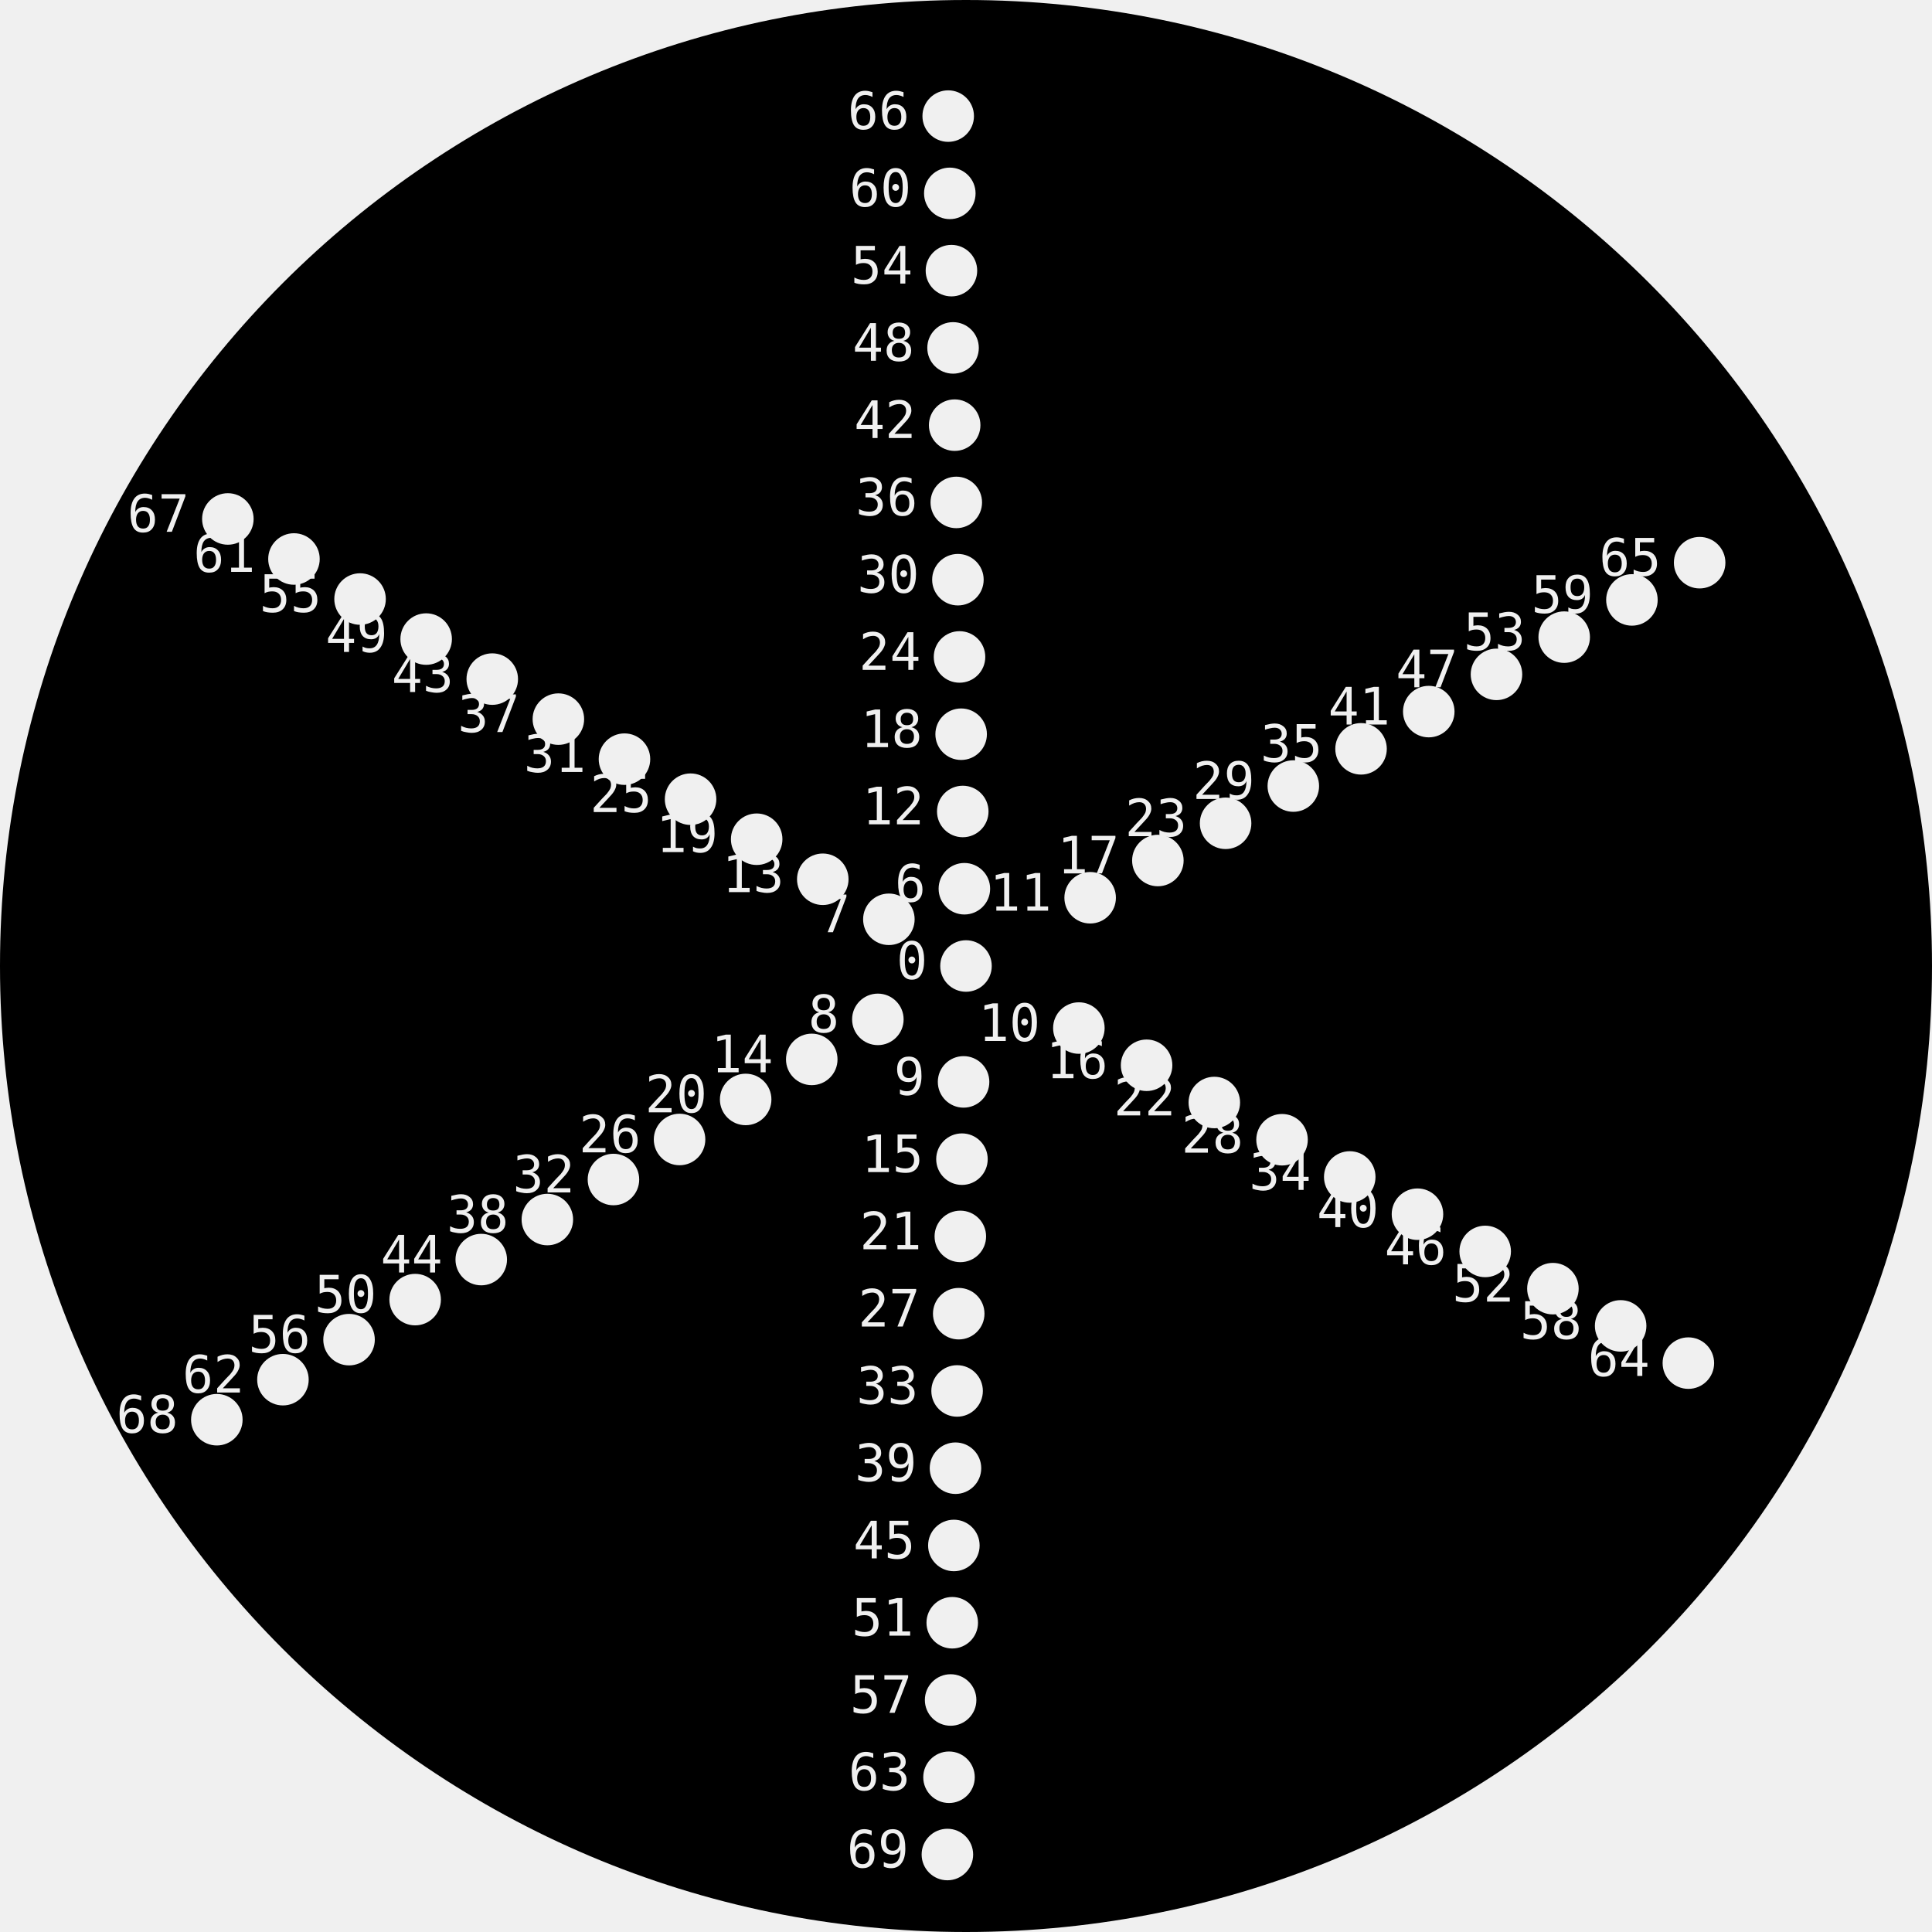
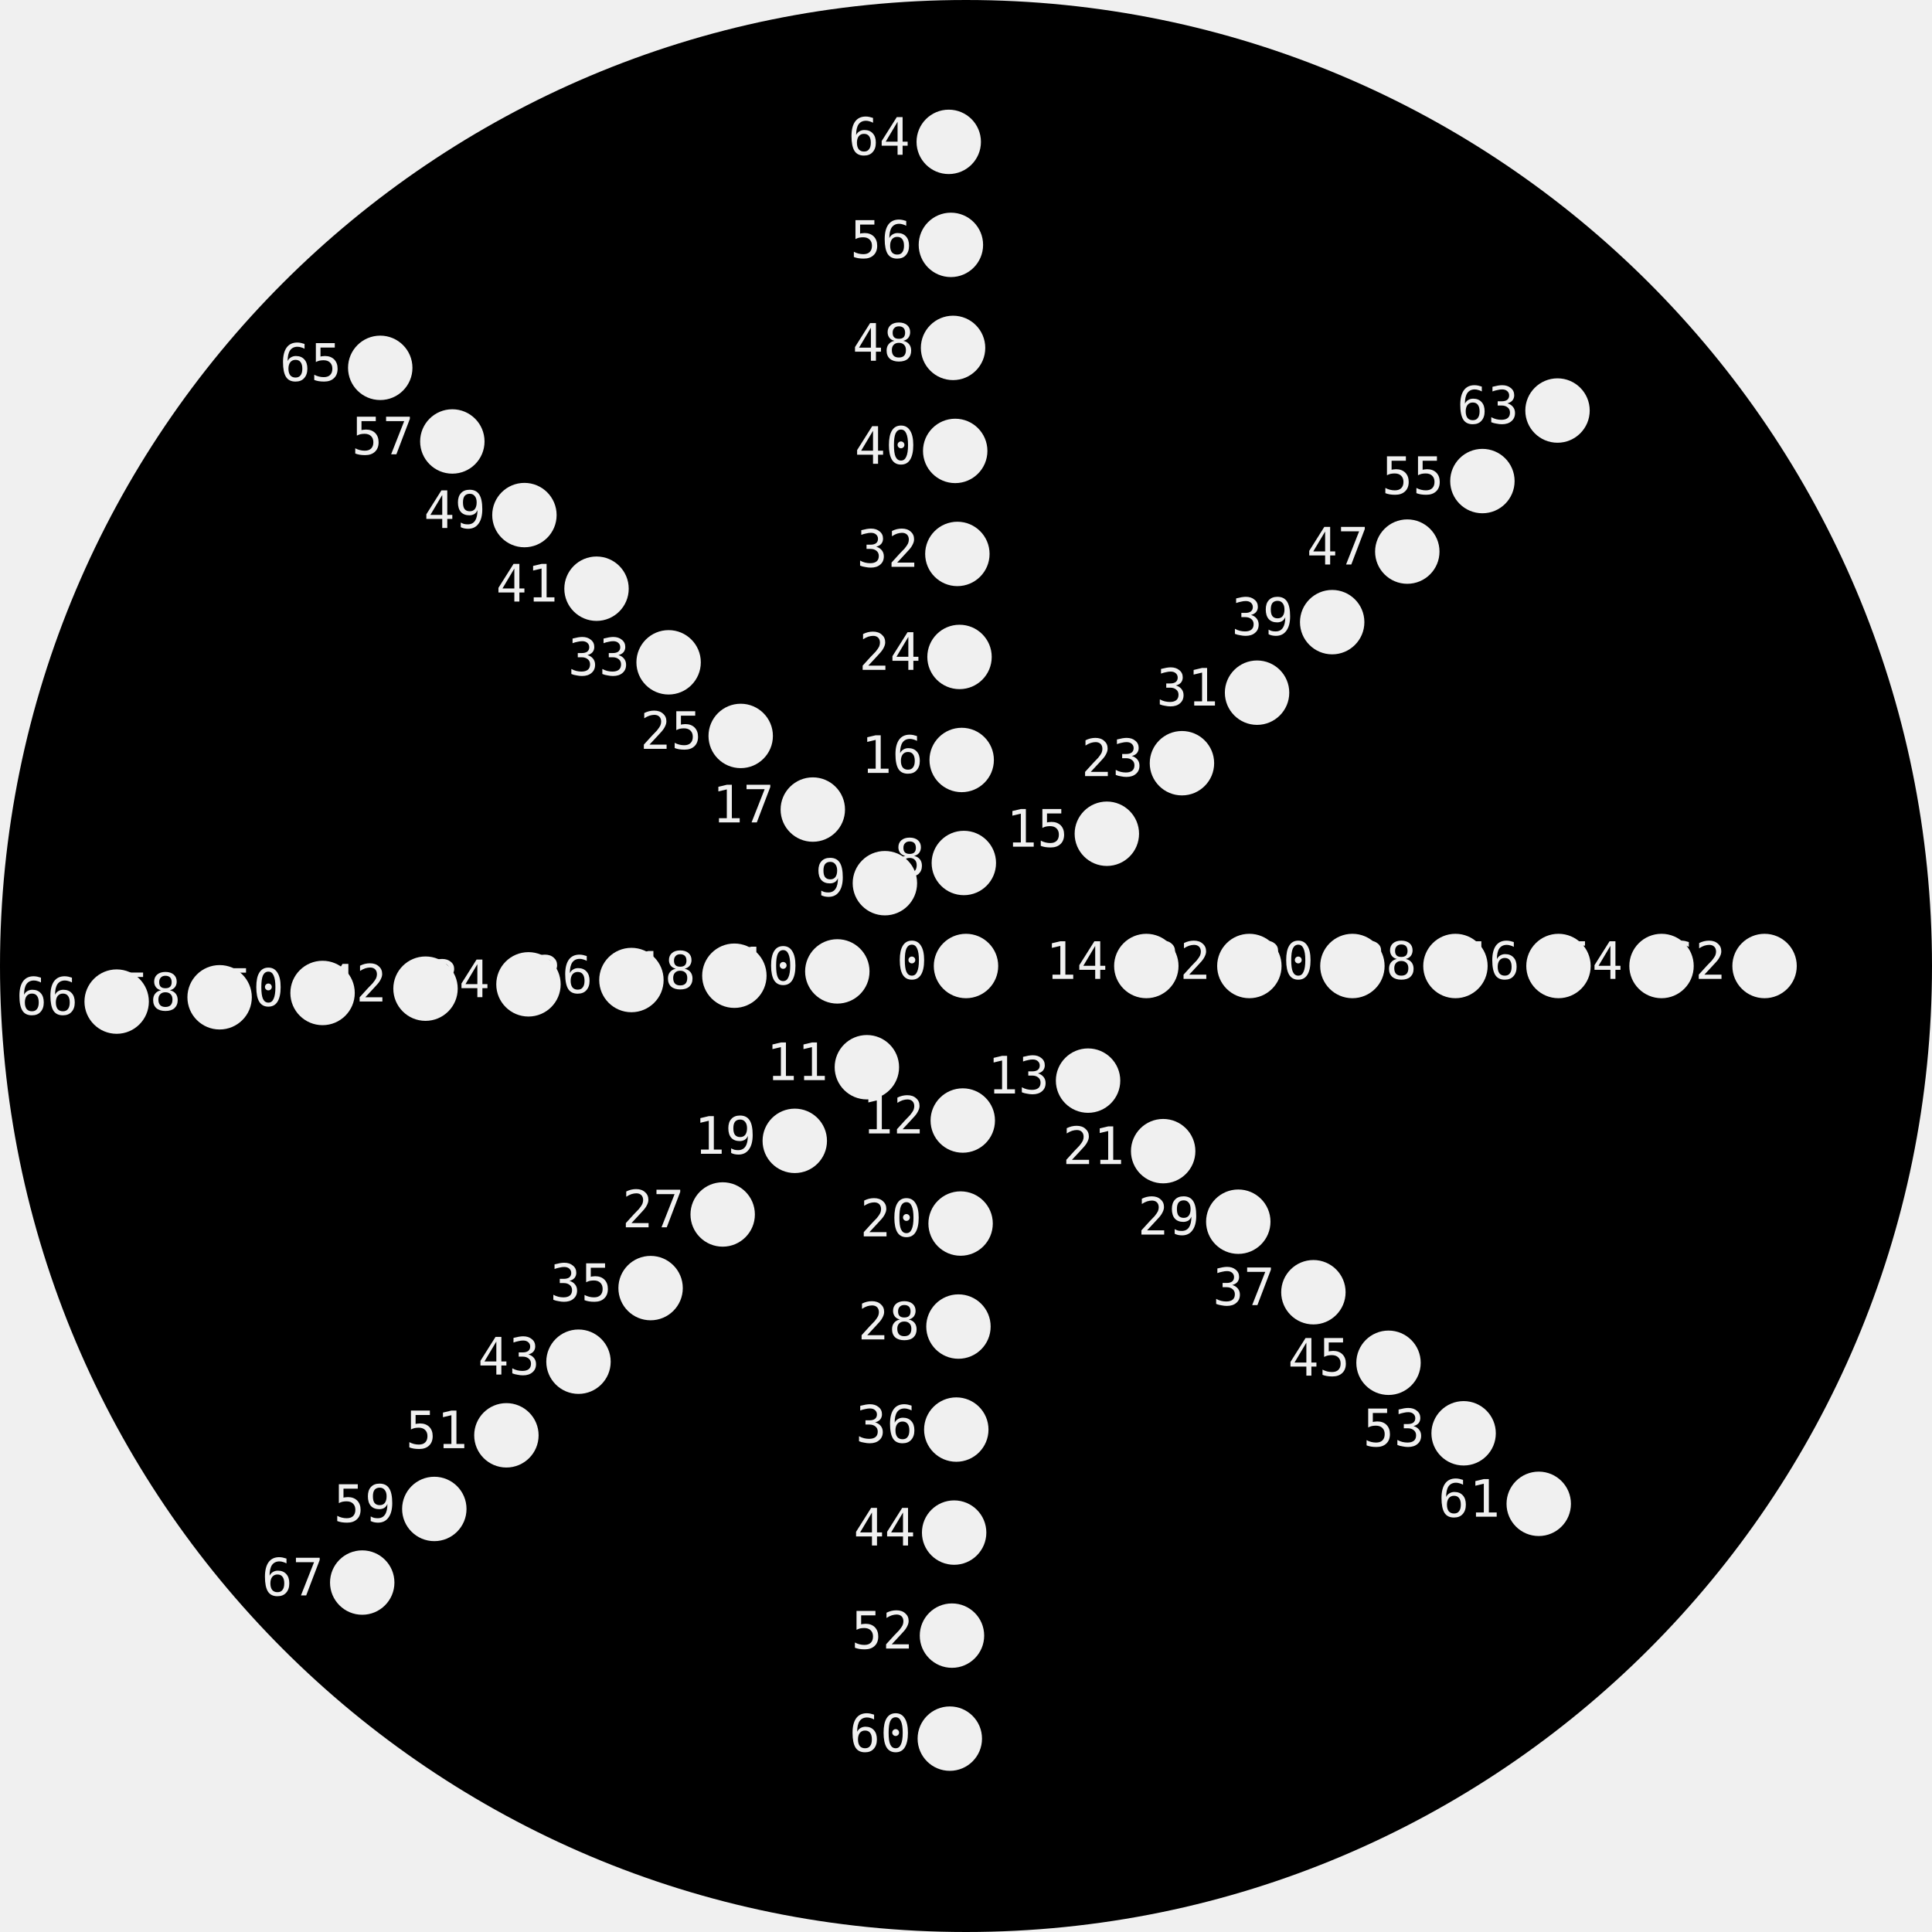
<svg xmlns="http://www.w3.org/2000/svg" xmlns:ns1="http://nathanfriend.io/inspiral">
  <style>
    text {
      font-family: monospace;
      font-size: 4px;
    }
  </style>
  <g>
    <mask id="holes">
      <rect width="100%" height="100%" fill="white" />
-       <circle cx="75" cy="75" r="2" ns1:hole-name="0" ns1:hole-text-position-angle="3.1625366046137247" ns1:hole-text-rotation-angle="0.02094395102393176" />
+       <circle cx="75" cy="75" r="2.5" ns1:hole-name="0" ns1:hole-text-position-angle="3.1625366046137247" ns1:hole-text-rotation-angle="0.02094395102393176" />
      <text x="72" y="76" text-anchor="end">0</text>
-       <circle cx="74.874" cy="69.001" r="2" ns1:hole-name="6" ns1:hole-text-position-angle="3.1625366046137247" ns1:hole-text-rotation-angle="0.02094395102393176" />
-       <text x="71.874" y="70.001" text-anchor="end">6</text>
-       <circle cx="74.749" cy="63.003" r="2" ns1:hole-name="12" ns1:hole-text-position-angle="3.1625366046137247" ns1:hole-text-rotation-angle="0.02094395102393176" />
-       <text x="71.749" y="64.003" text-anchor="end">12</text>
-       <circle cx="74.623" cy="57.004" r="2" ns1:hole-name="18" ns1:hole-text-position-angle="3.1625366046137247" ns1:hole-text-rotation-angle="0.02094395102393176" />
-       <text x="71.623" y="58.004" text-anchor="end">18</text>
-       <circle cx="74.497" cy="51.005" r="2" ns1:hole-name="24" ns1:hole-text-position-angle="3.1625366046137247" ns1:hole-text-rotation-angle="0.02094395102393176" />
+       <circle cx="74.832" cy="67.002" r="2.5" ns1:hole-name="8" ns1:hole-text-position-angle="3.1625366046137247" ns1:hole-text-rotation-angle="0.02094395102393176" />
+       <text x="71.832" y="68.002" text-anchor="end">8</text>
+       <circle cx="74.665" cy="59.004" r="2.5" ns1:hole-name="16" ns1:hole-text-position-angle="3.1625366046137247" ns1:hole-text-rotation-angle="0.02094395102393176" />
+       <text x="71.665" y="60.004" text-anchor="end">16</text>
+       <circle cx="74.497" cy="51.005" r="2.5" ns1:hole-name="24" ns1:hole-text-position-angle="3.1625366046137247" ns1:hole-text-rotation-angle="0.02094395102393176" />
      <text x="71.497" y="52.005" text-anchor="end">24</text>
-       <circle cx="74.372" cy="45.007" r="2" ns1:hole-name="30" ns1:hole-text-position-angle="3.1625366046137247" ns1:hole-text-rotation-angle="0.02094395102393176" />
-       <text x="71.372" y="46.007" text-anchor="end">30</text>
-       <circle cx="74.246" cy="39.008" r="2" ns1:hole-name="36" ns1:hole-text-position-angle="3.1625366046137247" ns1:hole-text-rotation-angle="0.02094395102393176" />
-       <text x="71.246" y="40.008" text-anchor="end">36</text>
-       <circle cx="74.12" cy="33.009" r="2" ns1:hole-name="42" ns1:hole-text-position-angle="3.1625366046137247" ns1:hole-text-rotation-angle="0.02094395102393176" />
-       <text x="71.12" y="34.009" text-anchor="end">42</text>
-       <circle cx="73.995" cy="27.011" r="2" ns1:hole-name="48" ns1:hole-text-position-angle="3.1625366046137247" ns1:hole-text-rotation-angle="0.02094395102393176" />
+       <circle cx="74.33" cy="43.007" r="2.5" ns1:hole-name="32" ns1:hole-text-position-angle="3.1625366046137247" ns1:hole-text-rotation-angle="0.02094395102393176" />
+       <text x="71.33" y="44.007" text-anchor="end">32</text>
+       <circle cx="74.162" cy="35.009" r="2.5" ns1:hole-name="40" ns1:hole-text-position-angle="3.1625366046137247" ns1:hole-text-rotation-angle="0.02094395102393176" />
+       <text x="71.162" y="36.009" text-anchor="end">40</text>
+       <circle cx="73.995" cy="27.011" r="2.5" ns1:hole-name="48" ns1:hole-text-position-angle="3.1625366046137247" ns1:hole-text-rotation-angle="0.02094395102393176" />
      <text x="70.995" y="28.011" text-anchor="end">48</text>
-       <circle cx="73.869" cy="21.012" r="2" ns1:hole-name="54" ns1:hole-text-position-angle="3.1625366046137247" ns1:hole-text-rotation-angle="0.02094395102393176" />
-       <text x="70.869" y="22.012" text-anchor="end">54</text>
-       <circle cx="73.743" cy="15.013" r="2" ns1:hole-name="60" ns1:hole-text-position-angle="3.1625366046137247" ns1:hole-text-rotation-angle="0.02094395102393176" />
-       <text x="70.743" y="16.013" text-anchor="end">60</text>
-       <circle cx="73.618" cy="9.014" r="2" ns1:hole-name="66" ns1:hole-text-position-angle="3.1625366046137247" ns1:hole-text-rotation-angle="0.02094395102393176" />
-       <text x="70.618" y="10.014" text-anchor="end">66</text>
-       <circle cx="69.012" cy="71.374" r="2" ns1:hole-name="7" ns1:hole-text-position-angle="4.167846253762459" ns1:hole-text-rotation-angle="1.0262536001726654" />
-       <text x="66.012" y="72.374" text-anchor="end">7</text>
-       <circle cx="63.88" cy="68.266" r="2" ns1:hole-name="13" ns1:hole-text-position-angle="4.167846253762459" ns1:hole-text-rotation-angle="1.0262536001726654" />
-       <text x="60.88" y="69.266" text-anchor="end">13</text>
-       <circle cx="58.748" cy="65.157" r="2" ns1:hole-name="19" ns1:hole-text-position-angle="4.167846253762459" ns1:hole-text-rotation-angle="1.0262536001726654" />
-       <text x="55.748" y="66.157" text-anchor="end">19</text>
-       <circle cx="53.616" cy="62.049" r="2" ns1:hole-name="25" ns1:hole-text-position-angle="4.167846253762459" ns1:hole-text-rotation-angle="1.0262536001726654" />
-       <text x="50.616" y="63.049" text-anchor="end">25</text>
-       <circle cx="48.484" cy="58.941" r="2" ns1:hole-name="31" ns1:hole-text-position-angle="4.167846253762459" ns1:hole-text-rotation-angle="1.0262536001726654" />
-       <text x="45.484" y="59.941" text-anchor="end">31</text>
-       <circle cx="43.352" cy="55.833" r="2" ns1:hole-name="37" ns1:hole-text-position-angle="4.167846253762459" ns1:hole-text-rotation-angle="1.0262536001726654" />
-       <text x="40.352" y="56.833" text-anchor="end">37</text>
-       <circle cx="38.219" cy="52.725" r="2" ns1:hole-name="43" ns1:hole-text-position-angle="4.167846253762459" ns1:hole-text-rotation-angle="1.0262536001726654" />
-       <text x="35.219" y="53.725" text-anchor="end">43</text>
-       <circle cx="33.087" cy="49.617" r="2" ns1:hole-name="49" ns1:hole-text-position-angle="4.167846253762459" ns1:hole-text-rotation-angle="1.0262536001726654" />
-       <text x="30.087" y="50.617" text-anchor="end">49</text>
-       <circle cx="27.955" cy="46.509" r="2" ns1:hole-name="55" ns1:hole-text-position-angle="4.167846253762459" ns1:hole-text-rotation-angle="1.0262536001726654" />
-       <text x="24.955" y="47.509" text-anchor="end">55</text>
-       <circle cx="22.823" cy="43.4" r="2" ns1:hole-name="61" ns1:hole-text-position-angle="4.167846253762459" ns1:hole-text-rotation-angle="1.0262536001726654" />
-       <text x="19.823" y="44.4" text-anchor="end">61</text>
-       <circle cx="17.691" cy="40.292" r="2" ns1:hole-name="67" ns1:hole-text-position-angle="4.167846253762459" ns1:hole-text-rotation-angle="1.0262536001726654" />
-       <text x="14.691" y="41.292" text-anchor="end">67</text>
-       <circle cx="68.157" cy="79.144" r="2" ns1:hole-name="8" ns1:hole-text-position-angle="5.25693170700692" ns1:hole-text-rotation-angle="2.1153390534171272" />
-       <text x="65.157" y="80.144" text-anchor="end">8</text>
-       <circle cx="63.025" cy="82.252" r="2" ns1:hole-name="14" ns1:hole-text-position-angle="5.25693170700692" ns1:hole-text-rotation-angle="2.1153390534171272" />
-       <text x="60.025" y="83.252" text-anchor="end">14</text>
-       <circle cx="57.893" cy="85.361" r="2" ns1:hole-name="20" ns1:hole-text-position-angle="5.25693170700692" ns1:hole-text-rotation-angle="2.1153390534171272" />
-       <text x="54.893" y="86.361" text-anchor="end">20</text>
-       <circle cx="52.761" cy="88.469" r="2" ns1:hole-name="26" ns1:hole-text-position-angle="5.25693170700692" ns1:hole-text-rotation-angle="2.1153390534171272" />
-       <text x="49.761" y="89.469" text-anchor="end">26</text>
-       <circle cx="47.628" cy="91.577" r="2" ns1:hole-name="32" ns1:hole-text-position-angle="5.25693170700692" ns1:hole-text-rotation-angle="2.1153390534171272" />
-       <text x="44.628" y="92.577" text-anchor="end">32</text>
-       <circle cx="42.496" cy="94.685" r="2" ns1:hole-name="38" ns1:hole-text-position-angle="5.25693170700692" ns1:hole-text-rotation-angle="2.1153390534171272" />
-       <text x="39.496" y="95.685" text-anchor="end">38</text>
-       <circle cx="37.364" cy="97.793" r="2" ns1:hole-name="44" ns1:hole-text-position-angle="5.25693170700692" ns1:hole-text-rotation-angle="2.1153390534171272" />
-       <text x="34.364" y="98.793" text-anchor="end">44</text>
-       <circle cx="32.232" cy="100.901" r="2" ns1:hole-name="50" ns1:hole-text-position-angle="5.25693170700692" ns1:hole-text-rotation-angle="2.1153390534171272" />
-       <text x="29.232" y="101.901" text-anchor="end">50</text>
-       <circle cx="27.1" cy="104.01" r="2" ns1:hole-name="56" ns1:hole-text-position-angle="5.25693170700692" ns1:hole-text-rotation-angle="2.1153390534171272" />
-       <text x="24.1" y="105.01" text-anchor="end">56</text>
-       <circle cx="21.967" cy="107.118" r="2" ns1:hole-name="62" ns1:hole-text-position-angle="5.25693170700692" ns1:hole-text-rotation-angle="2.1153390534171272" />
-       <text x="18.967" y="108.118" text-anchor="end">62</text>
-       <circle cx="16.835" cy="110.226" r="2" ns1:hole-name="68" ns1:hole-text-position-angle="5.25693170700692" ns1:hole-text-rotation-angle="2.1153390534171272" />
-       <text x="13.835" y="111.226" text-anchor="end">68</text>
-       <circle cx="74.812" cy="83.998" r="2" ns1:hole-name="9" ns1:hole-text-position-angle="6.262241356155654" ns1:hole-text-rotation-angle="3.1206487025658607" />
-       <text x="71.812" y="84.998" text-anchor="end">9</text>
-       <circle cx="74.686" cy="89.997" r="2" ns1:hole-name="15" ns1:hole-text-position-angle="6.262241356155654" ns1:hole-text-rotation-angle="3.1206487025658607" />
-       <text x="71.686" y="90.997" text-anchor="end">15</text>
-       <circle cx="74.56" cy="95.995" r="2" ns1:hole-name="21" ns1:hole-text-position-angle="6.262241356155654" ns1:hole-text-rotation-angle="3.1206487025658607" />
-       <text x="71.56" y="96.995" text-anchor="end">21</text>
-       <circle cx="74.435" cy="101.994" r="2" ns1:hole-name="27" ns1:hole-text-position-angle="6.262241356155654" ns1:hole-text-rotation-angle="3.1206487025658607" />
-       <text x="71.435" y="102.994" text-anchor="end">27</text>
-       <circle cx="74.309" cy="107.993" r="2" ns1:hole-name="33" ns1:hole-text-position-angle="6.262241356155654" ns1:hole-text-rotation-angle="3.1206487025658607" />
-       <text x="71.309" y="108.993" text-anchor="end">33</text>
-       <circle cx="74.183" cy="113.991" r="2" ns1:hole-name="39" ns1:hole-text-position-angle="6.262241356155654" ns1:hole-text-rotation-angle="3.1206487025658607" />
-       <text x="71.183" y="114.991" text-anchor="end">39</text>
-       <circle cx="74.058" cy="119.99" r="2" ns1:hole-name="45" ns1:hole-text-position-angle="6.262241356155654" ns1:hole-text-rotation-angle="3.1206487025658607" />
-       <text x="71.058" y="120.99" text-anchor="end">45</text>
-       <circle cx="73.932" cy="125.989" r="2" ns1:hole-name="51" ns1:hole-text-position-angle="6.262241356155654" ns1:hole-text-rotation-angle="3.1206487025658607" />
-       <text x="70.932" y="126.989" text-anchor="end">51</text>
-       <circle cx="73.806" cy="131.987" r="2" ns1:hole-name="57" ns1:hole-text-position-angle="6.262241356155654" ns1:hole-text-rotation-angle="3.1206487025658607" />
-       <text x="70.806" y="132.987" text-anchor="end">57</text>
-       <circle cx="73.681" cy="137.986" r="2" ns1:hole-name="63" ns1:hole-text-position-angle="6.262241356155654" ns1:hole-text-rotation-angle="3.1206487025658607" />
-       <text x="70.681" y="138.986" text-anchor="end">63</text>
-       <circle cx="73.555" cy="143.985" r="2" ns1:hole-name="69" ns1:hole-text-position-angle="6.262241356155654" ns1:hole-text-rotation-angle="3.1206487025658607" />
-       <text x="70.555" y="144.985" text-anchor="end">69</text>
-       <circle cx="83.763" cy="79.818" r="2" ns1:hole-name="10" ns1:hole-text-position-angle="7.351326809400115" ns1:hole-text-rotation-angle="4.209734155810322" />
-       <text x="80.763" y="80.818" text-anchor="end">10</text>
-       <circle cx="89.021" cy="82.708" r="2" ns1:hole-name="16" ns1:hole-text-position-angle="7.351326809400115" ns1:hole-text-rotation-angle="4.209734155810322" />
-       <text x="86.021" y="83.708" text-anchor="end">16</text>
-       <circle cx="94.279" cy="85.599" r="2" ns1:hole-name="22" ns1:hole-text-position-angle="7.351326809400115" ns1:hole-text-rotation-angle="4.209734155810322" />
-       <text x="91.279" y="86.599" text-anchor="end">22</text>
-       <circle cx="99.537" cy="88.489" r="2" ns1:hole-name="28" ns1:hole-text-position-angle="7.351326809400115" ns1:hole-text-rotation-angle="4.209734155810322" />
-       <text x="96.537" y="89.489" text-anchor="end">28</text>
-       <circle cx="104.794" cy="91.38" r="2" ns1:hole-name="34" ns1:hole-text-position-angle="7.351326809400115" ns1:hole-text-rotation-angle="4.209734155810322" />
-       <text x="101.794" y="92.38" text-anchor="end">34</text>
-       <circle cx="110.052" cy="94.27" r="2" ns1:hole-name="40" ns1:hole-text-position-angle="7.351326809400115" ns1:hole-text-rotation-angle="4.209734155810322" />
-       <text x="107.052" y="95.27" text-anchor="end">40</text>
-       <circle cx="115.31" cy="97.161" r="2" ns1:hole-name="46" ns1:hole-text-position-angle="7.351326809400115" ns1:hole-text-rotation-angle="4.209734155810322" />
-       <text x="112.31" y="98.161" text-anchor="end">46</text>
-       <circle cx="120.568" cy="100.051" r="2" ns1:hole-name="52" ns1:hole-text-position-angle="7.351326809400115" ns1:hole-text-rotation-angle="4.209734155810322" />
-       <text x="117.568" y="101.051" text-anchor="end">52</text>
-       <circle cx="125.826" cy="102.942" r="2" ns1:hole-name="58" ns1:hole-text-position-angle="7.351326809400115" ns1:hole-text-rotation-angle="4.209734155810322" />
-       <text x="122.826" y="103.942" text-anchor="end">58</text>
-       <circle cx="131.084" cy="105.832" r="2" ns1:hole-name="64" ns1:hole-text-position-angle="7.351326809400115" ns1:hole-text-rotation-angle="4.209734155810322" />
-       <text x="128.084" y="106.832" text-anchor="end">64</text>
-       <circle cx="84.639" cy="69.701" r="2" ns1:hole-name="11" ns1:hole-text-position-angle="8.356636458548849" ns1:hole-text-rotation-angle="5.215043804959056" />
-       <text x="81.639" y="70.701" text-anchor="end">11</text>
-       <circle cx="89.897" cy="66.81" r="2" ns1:hole-name="17" ns1:hole-text-position-angle="8.356636458548849" ns1:hole-text-rotation-angle="5.215043804959056" />
-       <text x="86.897" y="67.81" text-anchor="end">17</text>
-       <circle cx="95.155" cy="63.92" r="2" ns1:hole-name="23" ns1:hole-text-position-angle="8.356636458548849" ns1:hole-text-rotation-angle="5.215043804959056" />
-       <text x="92.155" y="64.92" text-anchor="end">23</text>
-       <circle cx="100.413" cy="61.029" r="2" ns1:hole-name="29" ns1:hole-text-position-angle="8.356636458548849" ns1:hole-text-rotation-angle="5.215043804959056" />
-       <text x="97.413" y="62.029" text-anchor="end">29</text>
-       <circle cx="105.671" cy="58.139" r="2" ns1:hole-name="35" ns1:hole-text-position-angle="8.356636458548849" ns1:hole-text-rotation-angle="5.215043804959056" />
-       <text x="102.671" y="59.139" text-anchor="end">35</text>
-       <circle cx="110.929" cy="55.248" r="2" ns1:hole-name="41" ns1:hole-text-position-angle="8.356636458548849" ns1:hole-text-rotation-angle="5.215043804959056" />
-       <text x="107.929" y="56.248" text-anchor="end">41</text>
-       <circle cx="116.186" cy="52.358" r="2" ns1:hole-name="47" ns1:hole-text-position-angle="8.356636458548849" ns1:hole-text-rotation-angle="5.215043804959056" />
-       <text x="113.186" y="53.358" text-anchor="end">47</text>
-       <circle cx="121.444" cy="49.467" r="2" ns1:hole-name="53" ns1:hole-text-position-angle="8.356636458548849" ns1:hole-text-rotation-angle="5.215043804959056" />
-       <text x="118.444" y="50.467" text-anchor="end">53</text>
-       <circle cx="126.702" cy="46.577" r="2" ns1:hole-name="59" ns1:hole-text-position-angle="8.356636458548849" ns1:hole-text-rotation-angle="5.215043804959056" />
-       <text x="123.702" y="47.577" text-anchor="end">59</text>
-       <circle cx="131.96" cy="43.686" r="2" ns1:hole-name="65" ns1:hole-text-position-angle="8.356636458548849" ns1:hole-text-rotation-angle="5.215043804959056" />
-       <text x="128.96" y="44.686" text-anchor="end">65</text>
+       <circle cx="73.827" cy="19.012" r="2.5" ns1:hole-name="56" ns1:hole-text-position-angle="3.1625366046137247" ns1:hole-text-rotation-angle="0.02094395102393176" />
+       <text x="70.827" y="20.012" text-anchor="end">56</text>
+       <circle cx="73.66" cy="11.014" r="2.5" ns1:hole-name="64" ns1:hole-text-position-angle="3.1625366046137247" ns1:hole-text-rotation-angle="0.02094395102393176" />
+       <text x="70.66" y="12.014" text-anchor="end">64</text>
+       <circle cx="68.703" cy="68.57" r="2.5" ns1:hole-name="9" ns1:hole-text-position-angle="3.916518841475275" ns1:hole-text-rotation-angle="0.7749261878854821" />
+       <text x="65.703" y="69.57" text-anchor="end">9</text>
+       <circle cx="63.106" cy="62.854" r="2.5" ns1:hole-name="17" ns1:hole-text-position-angle="3.916518841475275" ns1:hole-text-rotation-angle="0.7749261878854821" />
+       <text x="60.106" y="63.854" text-anchor="end">17</text>
+       <circle cx="57.508" cy="57.138" r="2.5" ns1:hole-name="25" ns1:hole-text-position-angle="3.916518841475275" ns1:hole-text-rotation-angle="0.7749261878854821" />
+       <text x="54.508" y="58.138" text-anchor="end">25</text>
+       <circle cx="51.911" cy="51.422" r="2.5" ns1:hole-name="33" ns1:hole-text-position-angle="3.916518841475275" ns1:hole-text-rotation-angle="0.7749261878854821" />
+       <text x="48.911" y="52.422" text-anchor="end">33</text>
+       <circle cx="46.314" cy="45.707" r="2.5" ns1:hole-name="41" ns1:hole-text-position-angle="3.916518841475275" ns1:hole-text-rotation-angle="0.7749261878854821" />
+       <text x="43.314" y="46.707" text-anchor="end">41</text>
+       <circle cx="40.716" cy="39.991" r="2.5" ns1:hole-name="49" ns1:hole-text-position-angle="3.916518841475275" ns1:hole-text-rotation-angle="0.7749261878854821" />
+       <text x="37.716" y="40.991" text-anchor="end">49</text>
+       <circle cx="35.119" cy="34.275" r="2.5" ns1:hole-name="57" ns1:hole-text-position-angle="3.916518841475275" ns1:hole-text-rotation-angle="0.7749261878854821" />
+       <text x="32.119" y="35.275" text-anchor="end">57</text>
+       <circle cx="29.522" cy="28.559" r="2.5" ns1:hole-name="65" ns1:hole-text-position-angle="3.916518841475275" ns1:hole-text-rotation-angle="0.7749261878854821" />
+       <text x="26.522" y="29.559" text-anchor="end">65</text>
+       <circle cx="65.009" cy="75.419" r="2.5" ns1:hole-name="10" ns1:hole-text-position-angle="4.754276882432553" ns1:hole-text-rotation-angle="1.61268422884276" />
+       <text x="62.009" y="76.419" text-anchor="end">10</text>
+       <circle cx="57.016" cy="75.754" r="2.5" ns1:hole-name="18" ns1:hole-text-position-angle="4.754276882432553" ns1:hole-text-rotation-angle="1.61268422884276" />
+       <text x="54.016" y="76.754" text-anchor="end">18</text>
+       <circle cx="49.023" cy="76.089" r="2.5" ns1:hole-name="26" ns1:hole-text-position-angle="4.754276882432553" ns1:hole-text-rotation-angle="1.61268422884276" />
+       <text x="46.023" y="77.089" text-anchor="end">26</text>
+       <circle cx="41.03" cy="76.424" r="2.5" ns1:hole-name="34" ns1:hole-text-position-angle="4.754276882432553" ns1:hole-text-rotation-angle="1.61268422884276" />
+       <text x="38.03" y="77.424" text-anchor="end">34</text>
+       <circle cx="33.037" cy="76.759" r="2.5" ns1:hole-name="42" ns1:hole-text-position-angle="4.754276882432553" ns1:hole-text-rotation-angle="1.61268422884276" />
+       <text x="30.037" y="77.759" text-anchor="end">42</text>
+       <circle cx="25.044" cy="77.094" r="2.5" ns1:hole-name="50" ns1:hole-text-position-angle="4.754276882432553" ns1:hole-text-rotation-angle="1.61268422884276" />
+       <text x="22.044" y="78.094" text-anchor="end">50</text>
+       <circle cx="17.051" cy="77.429" r="2.5" ns1:hole-name="58" ns1:hole-text-position-angle="4.754276882432553" ns1:hole-text-rotation-angle="1.61268422884276" />
+       <text x="14.051" y="78.429" text-anchor="end">58</text>
+       <circle cx="9.058" cy="77.764" r="2.5" ns1:hole-name="66" ns1:hole-text-position-angle="4.754276882432553" ns1:hole-text-rotation-angle="1.61268422884276" />
+       <text x="6.058" y="78.764" text-anchor="end">66</text>
+       <circle cx="67.304" cy="82.859" r="2.5" ns1:hole-name="11" ns1:hole-text-position-angle="5.508259119294104" ns1:hole-text-rotation-angle="2.3666664657043106" />
+       <text x="64.304" y="83.859" text-anchor="end">11</text>
+       <circle cx="61.706" cy="88.575" r="2.5" ns1:hole-name="19" ns1:hole-text-position-angle="5.508259119294104" ns1:hole-text-rotation-angle="2.3666664657043106" />
+       <text x="58.706" y="89.575" text-anchor="end">19</text>
+       <circle cx="56.109" cy="94.291" r="2.5" ns1:hole-name="27" ns1:hole-text-position-angle="5.508259119294104" ns1:hole-text-rotation-angle="2.3666664657043106" />
+       <text x="53.109" y="95.291" text-anchor="end">27</text>
+       <circle cx="50.512" cy="100.007" r="2.5" ns1:hole-name="35" ns1:hole-text-position-angle="5.508259119294104" ns1:hole-text-rotation-angle="2.3666664657043106" />
+       <text x="47.512" y="101.007" text-anchor="end">35</text>
+       <circle cx="44.914" cy="105.722" r="2.5" ns1:hole-name="43" ns1:hole-text-position-angle="5.508259119294104" ns1:hole-text-rotation-angle="2.3666664657043106" />
+       <text x="41.914" y="106.722" text-anchor="end">43</text>
+       <circle cx="39.317" cy="111.438" r="2.5" ns1:hole-name="51" ns1:hole-text-position-angle="5.508259119294104" ns1:hole-text-rotation-angle="2.3666664657043106" />
+       <text x="36.317" y="112.438" text-anchor="end">51</text>
+       <circle cx="33.72" cy="117.154" r="2.5" ns1:hole-name="59" ns1:hole-text-position-angle="5.508259119294104" ns1:hole-text-rotation-angle="2.3666664657043106" />
+       <text x="30.72" y="118.154" text-anchor="end">59</text>
+       <circle cx="28.123" cy="122.87" r="2.5" ns1:hole-name="67" ns1:hole-text-position-angle="5.508259119294104" ns1:hole-text-rotation-angle="2.3666664657043106" />
+       <text x="25.123" y="123.87" text-anchor="end">67</text>
+       <circle cx="74.749" cy="86.997" r="2.5" ns1:hole-name="12" ns1:hole-text-position-angle="6.262241356155654" ns1:hole-text-rotation-angle="3.1206487025658607" />
+       <text x="71.749" y="87.997" text-anchor="end">12</text>
+       <circle cx="74.581" cy="94.996" r="2.5" ns1:hole-name="20" ns1:hole-text-position-angle="6.262241356155654" ns1:hole-text-rotation-angle="3.1206487025658607" />
+       <text x="71.581" y="95.996" text-anchor="end">20</text>
+       <circle cx="74.414" cy="102.994" r="2.5" ns1:hole-name="28" ns1:hole-text-position-angle="6.262241356155654" ns1:hole-text-rotation-angle="3.1206487025658607" />
+       <text x="71.414" y="103.994" text-anchor="end">28</text>
+       <circle cx="74.246" cy="110.992" r="2.5" ns1:hole-name="36" ns1:hole-text-position-angle="6.262241356155654" ns1:hole-text-rotation-angle="3.1206487025658607" />
+       <text x="71.246" y="111.992" text-anchor="end">36</text>
+       <circle cx="74.079" cy="118.99" r="2.5" ns1:hole-name="44" ns1:hole-text-position-angle="6.262241356155654" ns1:hole-text-rotation-angle="3.1206487025658607" />
+       <text x="71.079" y="119.99" text-anchor="end">44</text>
+       <circle cx="73.911" cy="126.989" r="2.5" ns1:hole-name="52" ns1:hole-text-position-angle="6.262241356155654" ns1:hole-text-rotation-angle="3.1206487025658607" />
+       <text x="70.911" y="127.989" text-anchor="end">52</text>
+       <circle cx="73.743" cy="134.987" r="2.5" ns1:hole-name="60" ns1:hole-text-position-angle="6.262241356155654" ns1:hole-text-rotation-angle="3.1206487025658607" />
+       <text x="70.743" y="135.987" text-anchor="end">60</text>
+       <circle cx="84.477" cy="83.899" r="2.5" ns1:hole-name="13" ns1:hole-text-position-angle="7.099999397112932" ns1:hole-text-rotation-angle="3.958406743523139" />
+       <text x="81.477" y="84.899" text-anchor="end">13</text>
+       <circle cx="90.308" cy="89.375" r="2.5" ns1:hole-name="21" ns1:hole-text-position-angle="7.099999397112932" ns1:hole-text-rotation-angle="3.958406743523139" />
+       <text x="87.308" y="90.375" text-anchor="end">21</text>
+       <circle cx="96.14" cy="94.852" r="2.5" ns1:hole-name="29" ns1:hole-text-position-angle="7.099999397112932" ns1:hole-text-rotation-angle="3.958406743523139" />
+       <text x="93.14" y="95.852" text-anchor="end">29</text>
+       <circle cx="101.972" cy="100.328" r="2.5" ns1:hole-name="37" ns1:hole-text-position-angle="7.099999397112932" ns1:hole-text-rotation-angle="3.958406743523139" />
+       <text x="98.972" y="101.328" text-anchor="end">37</text>
+       <circle cx="107.804" cy="105.805" r="2.5" ns1:hole-name="45" ns1:hole-text-position-angle="7.099999397112932" ns1:hole-text-rotation-angle="3.958406743523139" />
+       <text x="104.804" y="106.805" text-anchor="end">45</text>
+       <circle cx="113.635" cy="111.281" r="2.5" ns1:hole-name="53" ns1:hole-text-position-angle="7.099999397112932" ns1:hole-text-rotation-angle="3.958406743523139" />
+       <text x="110.635" y="112.281" text-anchor="end">53</text>
+       <circle cx="119.467" cy="116.757" r="2.5" ns1:hole-name="61" ns1:hole-text-position-angle="7.099999397112932" ns1:hole-text-rotation-angle="3.958406743523139" />
+       <text x="116.467" y="117.757" text-anchor="end">61</text>
+       <circle cx="89" cy="75" r="2.5" ns1:hole-name="14" ns1:hole-text-position-angle="7.853981633974482" ns1:hole-text-rotation-angle="4.712388980384689" />
+       <text x="86" y="76" text-anchor="end">14</text>
+       <circle cx="97" cy="75" r="2.5" ns1:hole-name="22" ns1:hole-text-position-angle="7.853981633974482" ns1:hole-text-rotation-angle="4.712388980384689" />
+       <text x="94" y="76" text-anchor="end">22</text>
+       <circle cx="105" cy="75" r="2.5" ns1:hole-name="30" ns1:hole-text-position-angle="7.853981633974482" ns1:hole-text-rotation-angle="4.712388980384689" />
+       <text x="102" y="76" text-anchor="end">30</text>
+       <circle cx="113" cy="75" r="2.5" ns1:hole-name="38" ns1:hole-text-position-angle="7.853981633974482" ns1:hole-text-rotation-angle="4.712388980384689" />
+       <text x="110" y="76" text-anchor="end">38</text>
+       <circle cx="121" cy="75" r="2.5" ns1:hole-name="46" ns1:hole-text-position-angle="7.853981633974482" ns1:hole-text-rotation-angle="4.712388980384689" />
+       <text x="118" y="76" text-anchor="end">46</text>
+       <circle cx="129" cy="75" r="2.5" ns1:hole-name="54" ns1:hole-text-position-angle="7.853981633974482" ns1:hole-text-rotation-angle="4.712388980384689" />
+       <text x="126" y="76" text-anchor="end">54</text>
+       <circle cx="137" cy="75" r="2.5" ns1:hole-name="62" ns1:hole-text-position-angle="7.853981633974482" ns1:hole-text-rotation-angle="4.712388980384689" />
+       <text x="134" y="76" text-anchor="end">62</text>
+       <circle cx="85.935" cy="64.732" r="2.5" ns1:hole-name="15" ns1:hole-text-position-angle="8.607963870836032" ns1:hole-text-rotation-angle="5.466371217246239" />
+       <text x="82.935" y="65.732" text-anchor="end">15</text>
+       <circle cx="91.766" cy="59.255" r="2.5" ns1:hole-name="23" ns1:hole-text-position-angle="8.607963870836032" ns1:hole-text-rotation-angle="5.466371217246239" />
+       <text x="88.766" y="60.255" text-anchor="end">23</text>
+       <circle cx="97.598" cy="53.779" r="2.5" ns1:hole-name="31" ns1:hole-text-position-angle="8.607963870836032" ns1:hole-text-rotation-angle="5.466371217246239" />
+       <text x="94.598" y="54.779" text-anchor="end">31</text>
+       <circle cx="103.43" cy="48.303" r="2.5" ns1:hole-name="39" ns1:hole-text-position-angle="8.607963870836032" ns1:hole-text-rotation-angle="5.466371217246239" />
+       <text x="100.43" y="49.303" text-anchor="end">39</text>
+       <circle cx="109.262" cy="42.826" r="2.5" ns1:hole-name="47" ns1:hole-text-position-angle="8.607963870836032" ns1:hole-text-rotation-angle="5.466371217246239" />
+       <text x="106.262" y="43.826" text-anchor="end">47</text>
+       <circle cx="115.093" cy="37.35" r="2.5" ns1:hole-name="55" ns1:hole-text-position-angle="8.607963870836032" ns1:hole-text-rotation-angle="5.466371217246239" />
+       <text x="112.093" y="38.35" text-anchor="end">55</text>
+       <circle cx="120.925" cy="31.874" r="2.5" ns1:hole-name="63" ns1:hole-text-position-angle="8.607963870836032" ns1:hole-text-rotation-angle="5.466371217246239" />
+       <text x="117.925" y="32.874" text-anchor="end">63</text>
    </mask>
    <path mask="url(#holes)" d="M 150 75              A 75 75 0 1 0 0 75              A 75 75 0 0 0 150 75              Z" />
  </g>
</svg>
